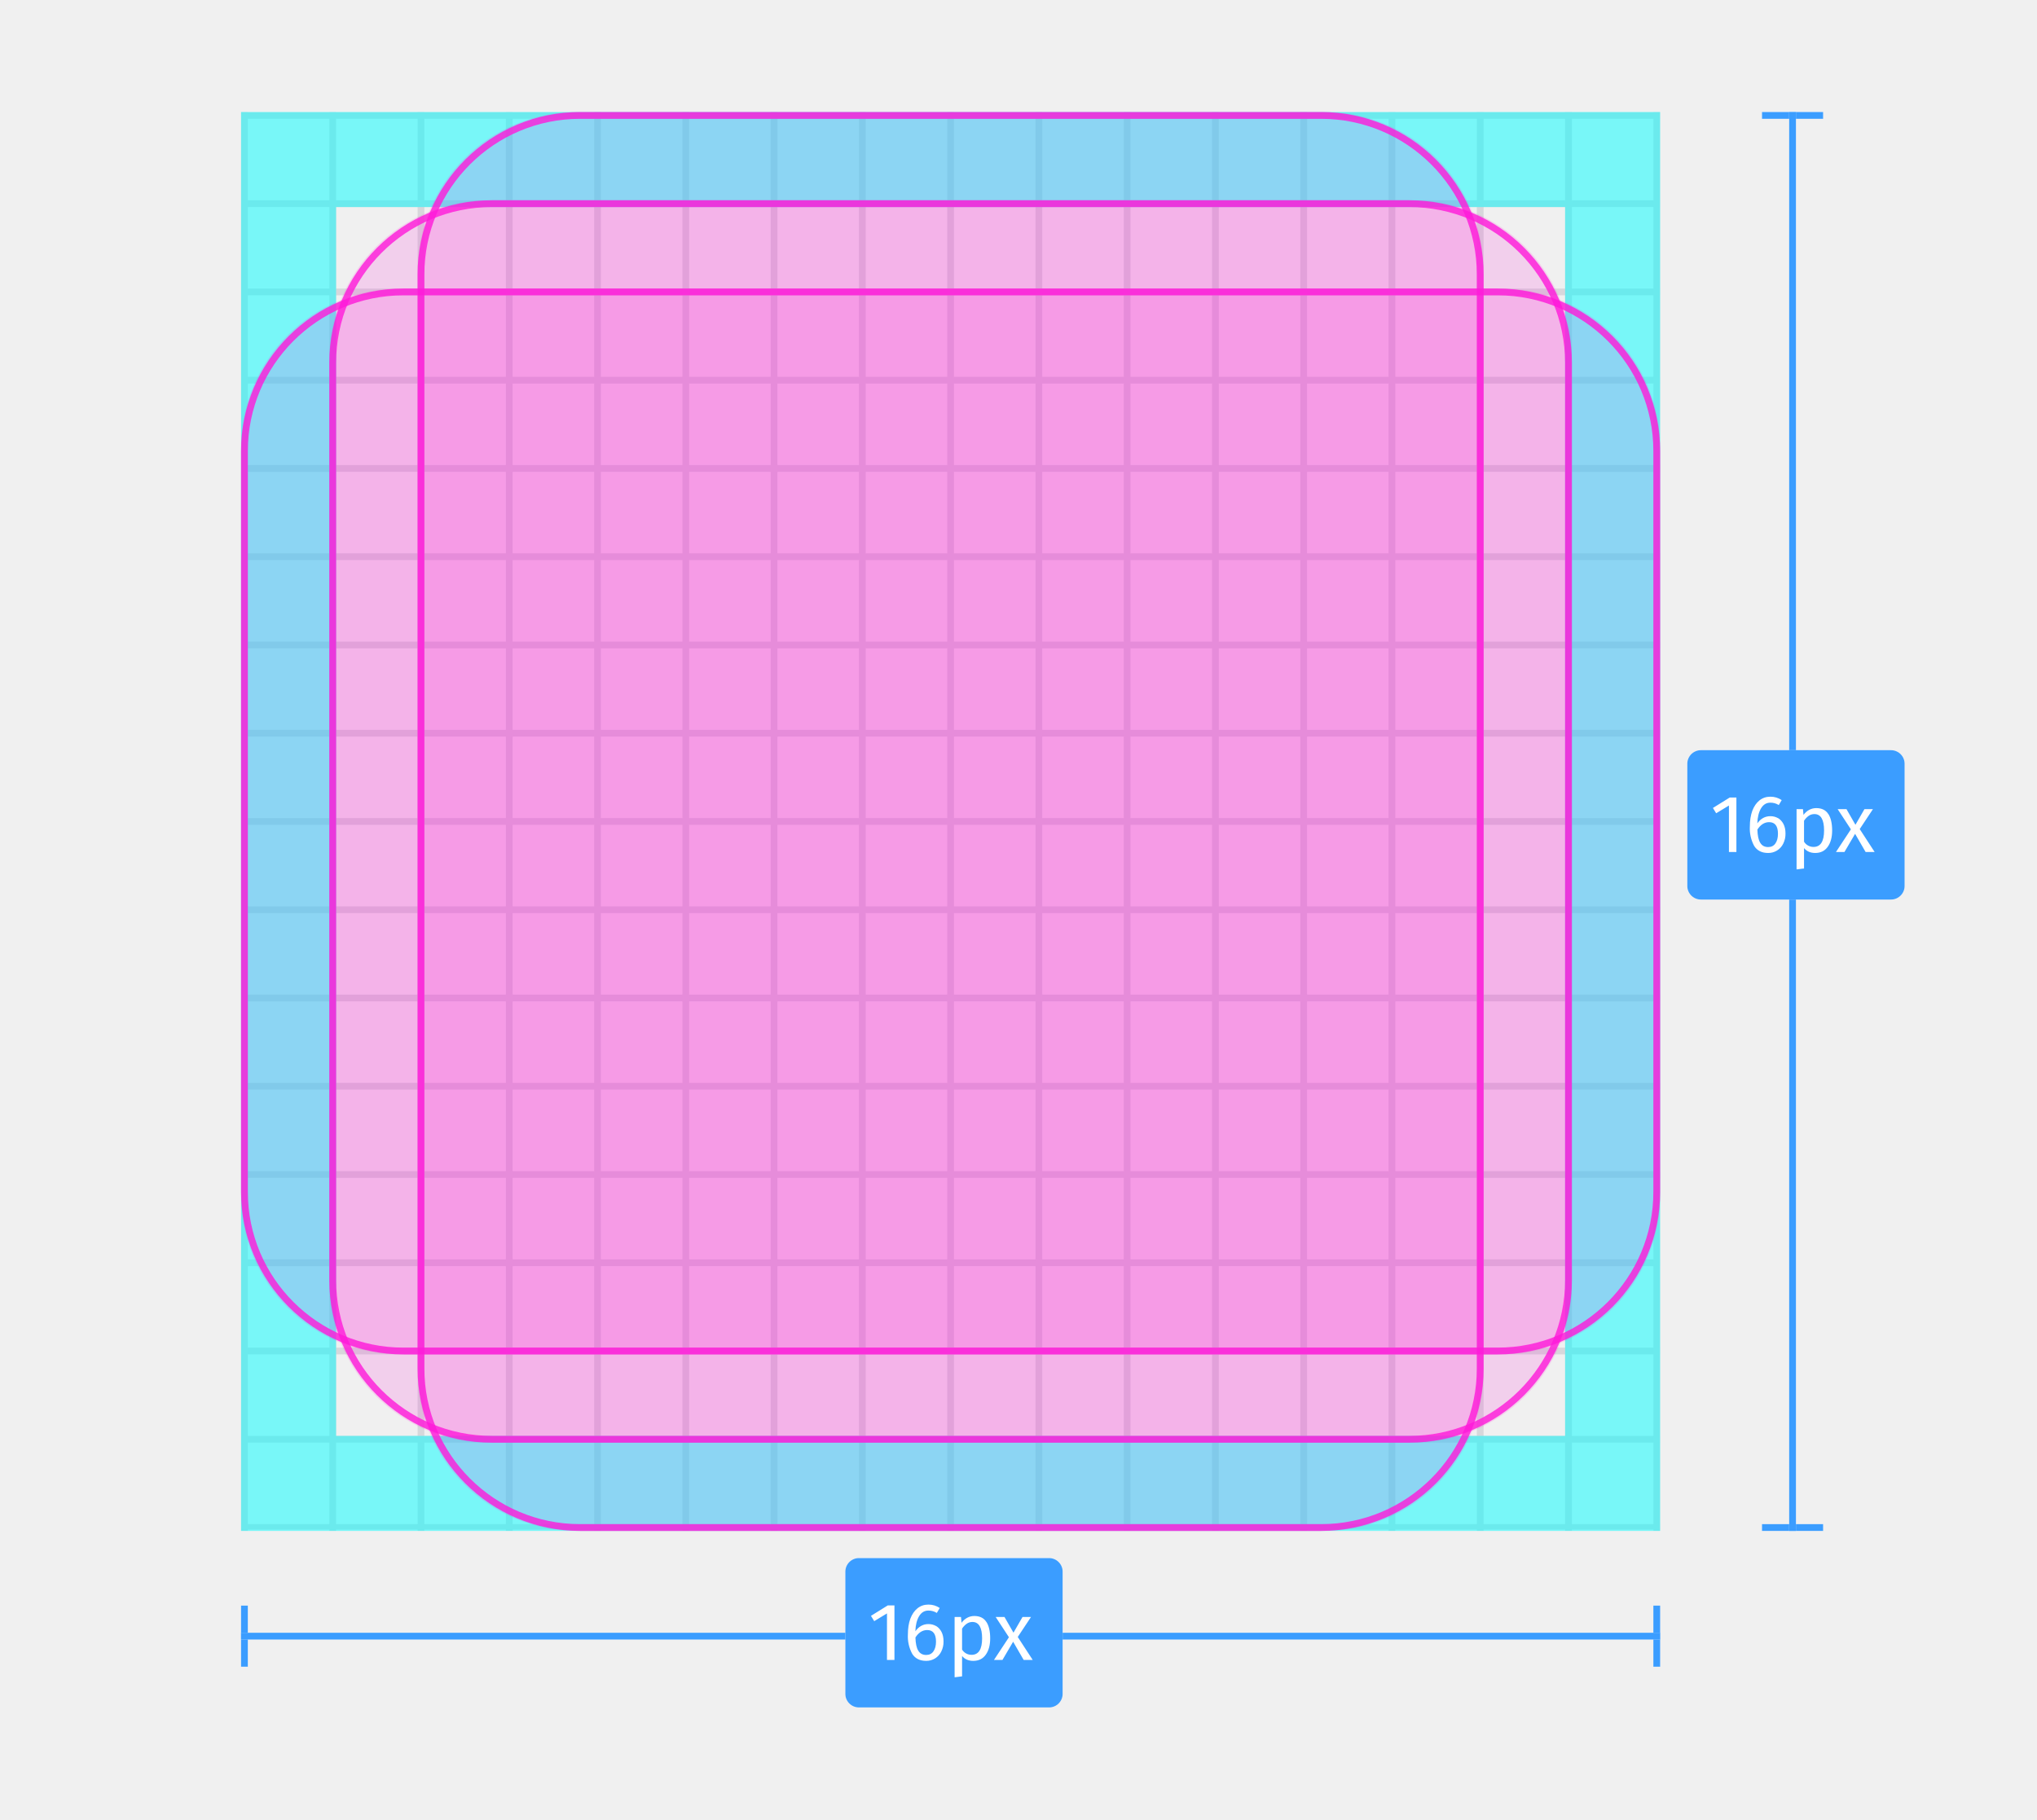
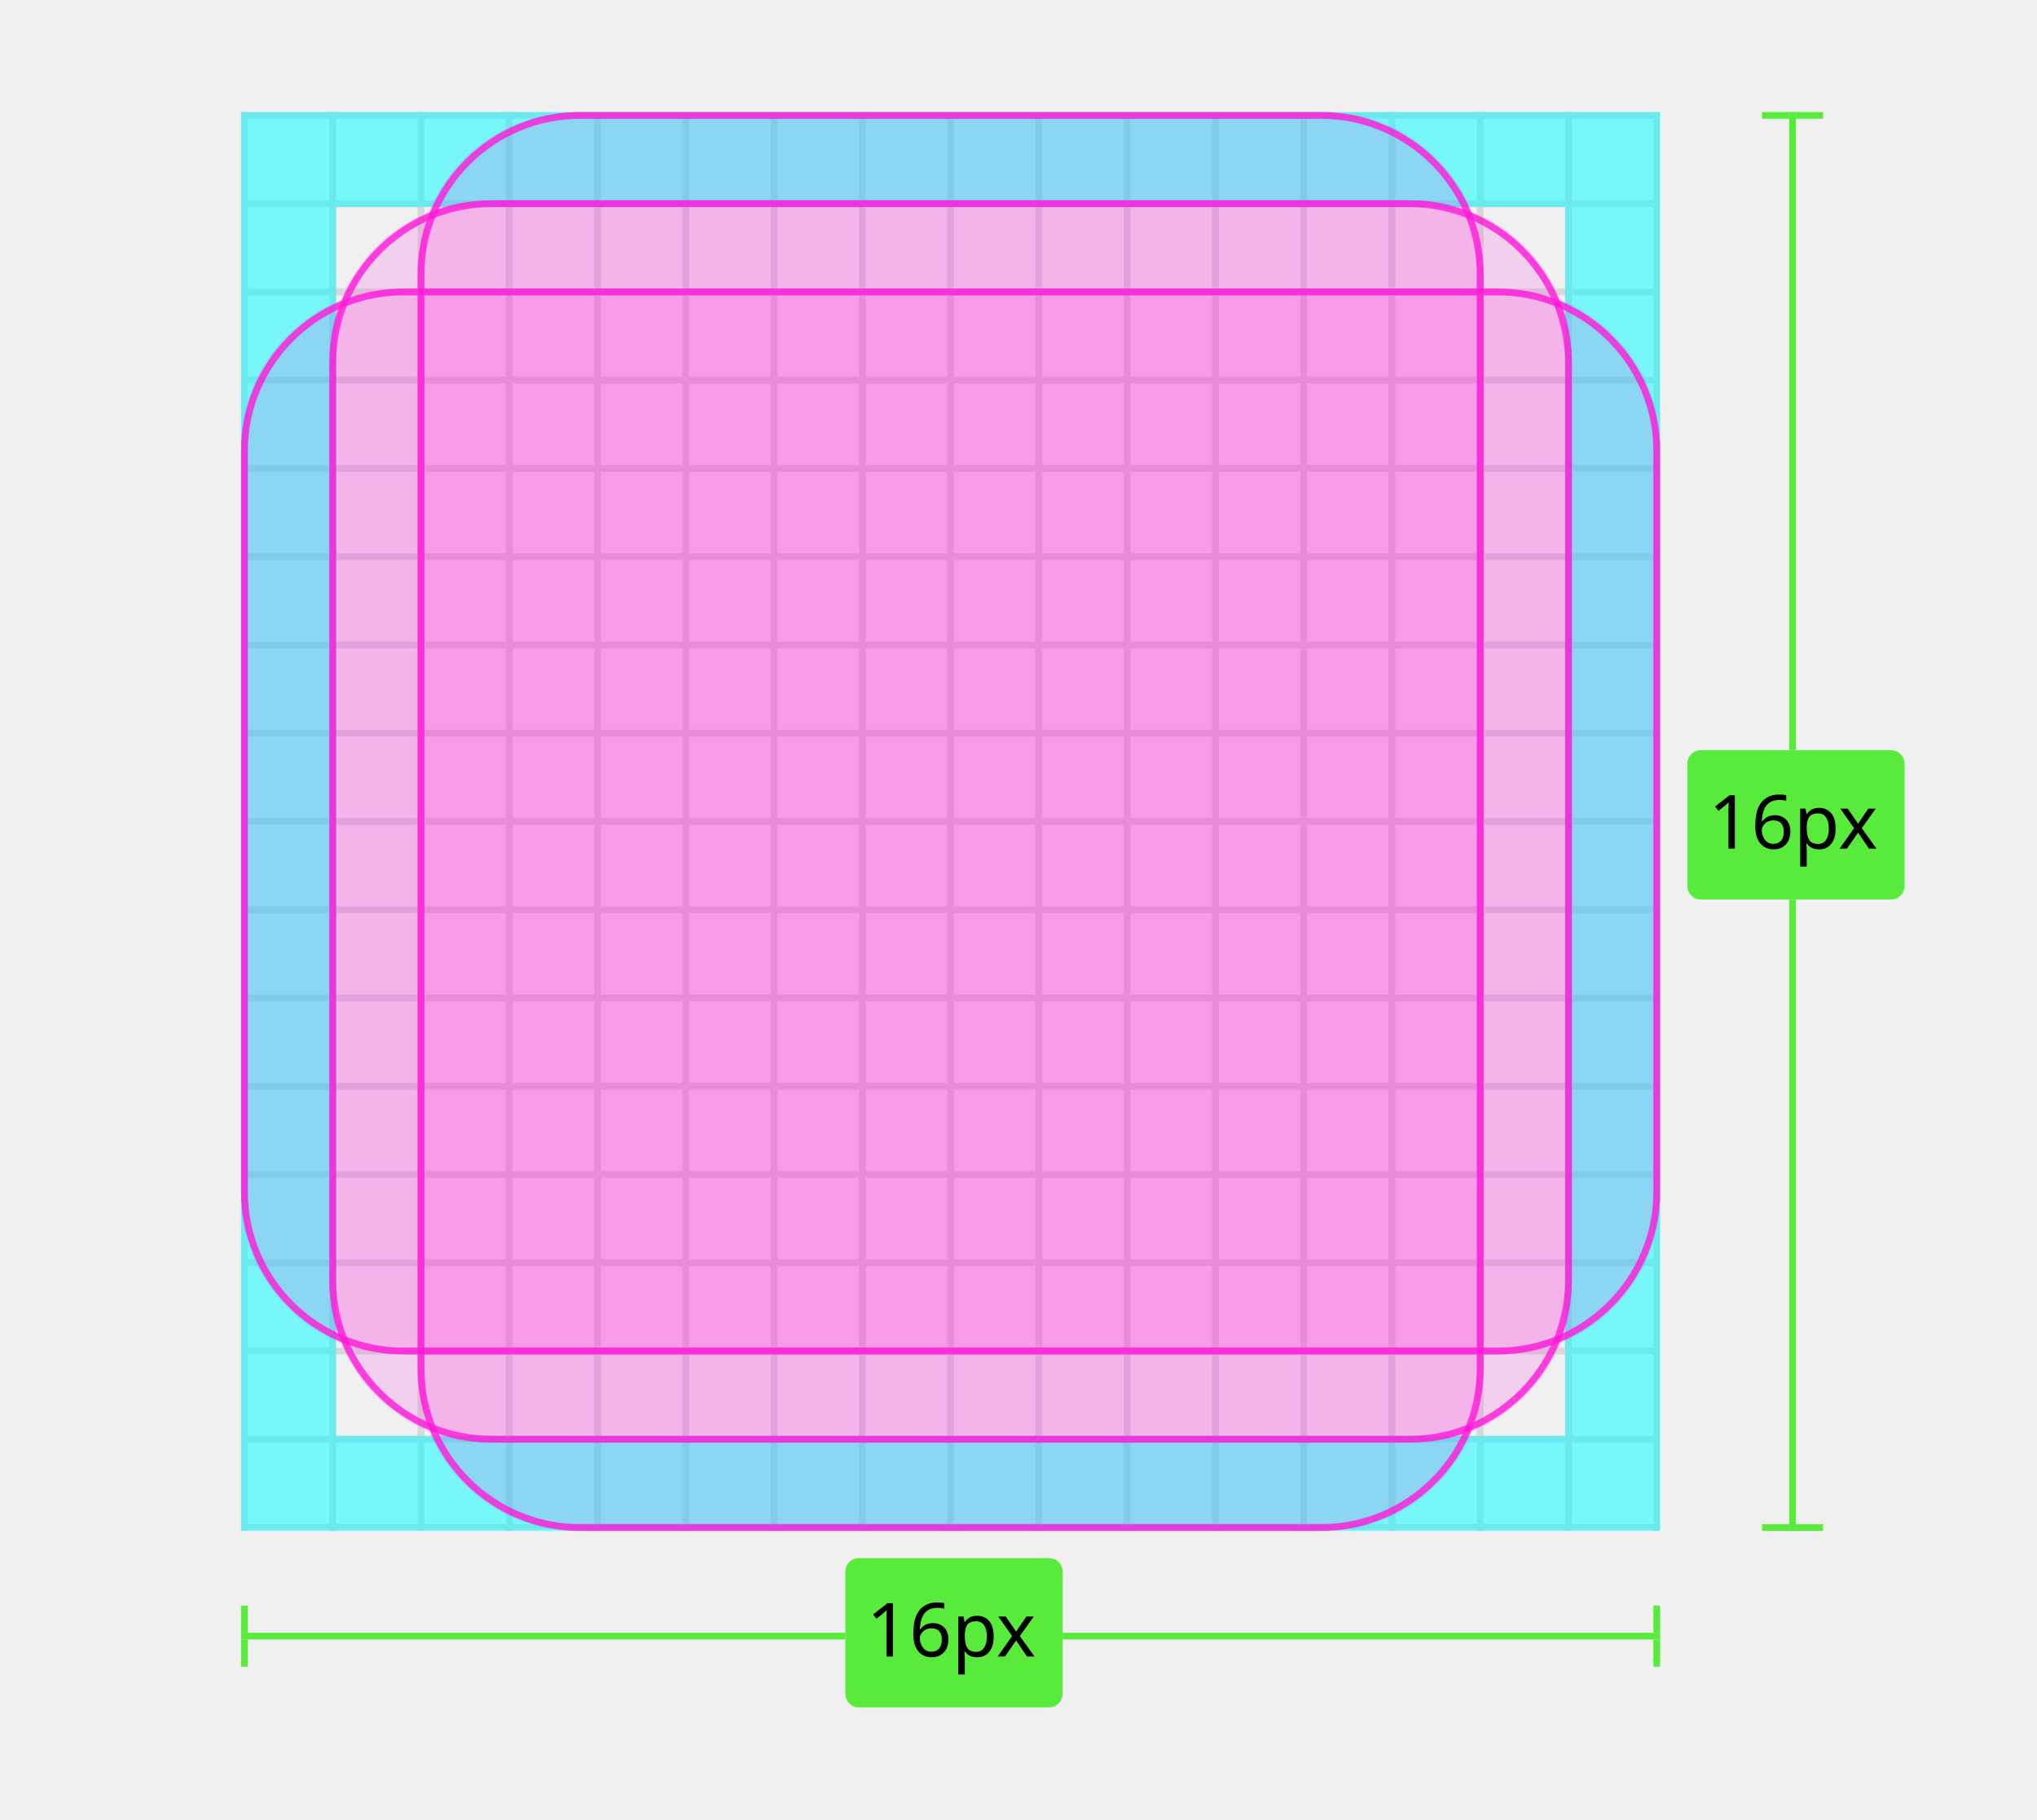
- <svg xmlns="http://www.w3.org/2000/svg" xmlns:xlink="http://www.w3.org/1999/xlink" viewBox="0 0 300 268">
+ <svg xmlns="http://www.w3.org/2000/svg" xmlns:xlink="http://www.w3.org/1999/xlink" width="300" height="268" viewBox="0 0 300 268">
  <defs>
    <polygon id="grid-a" points="0 0 209 0 209 209 0 209" />
    <polygon id="grid-c" points="0 0 209 0 209 208.791 0 208.791" />
    <polygon id="grid-e" points="0 0 209 0 209 208.791 0 208.791" />
    <polygon id="grid-g" points="0 0 209 0 209 208.791 0 208.791" />
    <polygon id="grid-i" points="0 0 209 0 209 208.791 0 208.791" />
    <polygon id="grid-k" points="0 0 209 0 209 208.791 0 208.791" />
    <polygon id="grid-m" points="0 0 209 0 209 208.791 0 208.791" />
    <polygon id="grid-o" points="0 0 209 0 209 208.791 0 208.791" />
    <polygon id="grid-q" points="0 0 209 0 209 208.791 0 208.791" />
    <polygon id="grid-s" points="0 0 209 0 209 208.791 0 208.791" />
    <polygon id="grid-u" points="0 0 209 0 209 208.791 0 208.791" />
    <polygon id="grid-w" points="0 0 209 0 209 208.791 0 208.791" />
    <polygon id="grid-y" points="0 0 209 0 209 208.791 0 208.791" />
    <polygon id="grid-A" points="0 0 209 0 209 208.791 0 208.791" />
    <polygon id="grid-C" points="0 0 209 0 209 208.791 0 208.791" />
    <polygon id="grid-E" points="0 0 209 0 209 208.791 0 208.791" />
    <polygon id="grid-G" points="0 0 209 0 209 208.791 0 208.791" />
    <polygon id="grid-I" points="0 0 209 0 209 208.791 0 208.791" />
    <polygon id="grid-K" points="0 0 209 0 209 209 0 209" />
    <polygon id="grid-M" points="0 0 209 0 209 209 0 209" />
    <polygon id="grid-O" points="0 0 209 0 209 209 0 209" />
    <polygon id="grid-Q" points="0 0 209 0 209 209 0 209" />
    <polygon id="grid-S" points="0 0 209 0 209 209 0 209" />
    <polygon id="grid-U" points="0 0 209 0 209 209 0 209" />
    <polygon id="grid-W" points="0 0 209 0 209 209 0 209" />
    <polygon id="grid-Y" points="0 0 209 0 209 209 0 209" />
    <polygon id="grid-aa" points="0 0 209 0 209 209 0 209" />
    <polygon id="grid-ac" points="0 0 209 0 209 209 0 209" />
    <polygon id="grid-ae" points="0 0 209 0 209 209 0 209" />
    <polygon id="grid-ag" points="0 0 209 0 209 209 0 209" />
    <polygon id="grid-ai" points="0 0 209 0 209 209 0 209" />
    <polygon id="grid-ak" points="0 0 209 0 209 209 0 209" />
    <polygon id="grid-am" points="0 0 209 0 209 209 0 209" />
    <polygon id="grid-ao" points="0 0 209 0 209 209 0 209" />
    <polygon id="grid-aq" points="0 0 209 0 209 209 0 209" />
  </defs>
-   <g fill="none" fill-rule="evenodd" transform="translate(35 16)">
-     <g transform="translate(.5 .5)">
-       <mask id="grid-b" fill="#fff">
-         <use xlink:href="#grid-a" />
-       </mask>
-       <g mask="url(#grid-b)">
-         <mask id="grid-d" fill="#fff">
-           <use xlink:href="#grid-c" />
-         </mask>
-         <rect width="209" height="1" fill="#D7D7DB" fill-rule="nonzero" mask="url(#grid-d)" />
-         <mask id="grid-f" fill="#fff">
-           <use xlink:href="#grid-e" />
-         </mask>
-         <rect width="209" height="1" y="13" fill="#D7D7DB" fill-rule="nonzero" mask="url(#grid-f)" />
-         <mask id="grid-h" fill="#fff">
-           <use xlink:href="#grid-g" />
-         </mask>
-         <rect width="209" height="1" y="26" fill="#D7D7DB" fill-rule="nonzero" mask="url(#grid-h)" />
-         <mask id="grid-j" fill="#fff">
-           <use xlink:href="#grid-i" />
-         </mask>
-         <rect width="209" height="1" y="39" fill="#D7D7DB" fill-rule="nonzero" mask="url(#grid-j)" />
-         <mask id="grid-l" fill="#fff">
-           <use xlink:href="#grid-k" />
-         </mask>
-         <rect width="209" height="1" y="52" fill="#D7D7DB" fill-rule="nonzero" mask="url(#grid-l)" />
-         <mask id="grid-n" fill="#fff">
-           <use xlink:href="#grid-m" />
-         </mask>
-         <rect width="209" height="1" y="65" fill="#D7D7DB" fill-rule="nonzero" mask="url(#grid-n)" />
-         <g>
-           <mask id="grid-p" fill="#fff">
-             <use xlink:href="#grid-o" />
-           </mask>
-           <rect width="209" height="1" y="78" fill="#D7D7DB" fill-rule="nonzero" mask="url(#grid-p)" />
-         </g>
-         <g>
-           <mask id="grid-r" fill="#fff">
-             <use xlink:href="#grid-q" />
-           </mask>
-           <rect width="209" height="1" y="91" fill="#D7D7DB" fill-rule="nonzero" mask="url(#grid-r)" />
-         </g>
-         <g>
-           <mask id="grid-t" fill="#fff">
-             <use xlink:href="#grid-s" />
-           </mask>
-           <rect width="209" height="1" y="104" fill="#D7D7DB" fill-rule="nonzero" mask="url(#grid-t)" />
-         </g>
-         <g>
-           <mask id="grid-v" fill="#fff">
-             <use xlink:href="#grid-u" />
-           </mask>
-           <rect width="209" height="1" y="117" fill="#D7D7DB" fill-rule="nonzero" mask="url(#grid-v)" />
-         </g>
-         <g>
-           <mask id="grid-x" fill="#fff">
-             <use xlink:href="#grid-w" />
-           </mask>
-           <rect width="209" height="1" y="130" fill="#D7D7DB" fill-rule="nonzero" mask="url(#grid-x)" />
-         </g>
-         <g>
-           <mask id="grid-z" fill="#fff">
-             <use xlink:href="#grid-y" />
-           </mask>
-           <rect width="209" height="1" y="143" fill="#D7D7DB" fill-rule="nonzero" mask="url(#grid-z)" />
-         </g>
-         <g>
-           <mask id="grid-B" fill="#fff">
-             <use xlink:href="#grid-A" />
-           </mask>
-           <rect width="209" height="1" y="156" fill="#D7D7DB" fill-rule="nonzero" mask="url(#grid-B)" />
-         </g>
-         <g>
-           <mask id="grid-D" fill="#fff">
-             <use xlink:href="#grid-C" />
-           </mask>
-           <rect width="209" height="1" y="169" fill="#D7D7DB" fill-rule="nonzero" mask="url(#grid-D)" />
-         </g>
-         <g>
-           <mask id="grid-F" fill="#fff">
-             <use xlink:href="#grid-E" />
-           </mask>
-           <rect width="209" height="1" y="182" fill="#D7D7DB" fill-rule="nonzero" mask="url(#grid-F)" />
-         </g>
-         <g>
-           <mask id="grid-H" fill="#fff">
-             <use xlink:href="#grid-G" />
-           </mask>
-           <rect width="209" height="1" y="195" fill="#D7D7DB" fill-rule="nonzero" mask="url(#grid-H)" />
-         </g>
-         <g>
-           <mask id="grid-J" fill="#fff">
-             <use xlink:href="#grid-I" />
-           </mask>
-           <rect width="209" height="1" y="208" fill="#D7D7DB" fill-rule="nonzero" mask="url(#grid-J)" />
+   <g fill="none" fill-rule="evenodd">
+     <g transform="translate(35 16)">
+       <g transform="translate(.5 .5)">
+         <mask id="grid-b" fill="#fff">
+           <use xlink:href="#grid-a" />
+         </mask>
+         <g mask="url(#grid-b)">
+           <mask id="grid-d" fill="#fff">
+             <use xlink:href="#grid-c" />
+           </mask>
+           <rect width="209" height="1" fill="#D7D7DB" fill-rule="nonzero" mask="url(#grid-d)" />
+           <mask id="grid-f" fill="#fff">
+             <use xlink:href="#grid-e" />
+           </mask>
+           <rect width="209" height="1" y="13" fill="#D7D7DB" fill-rule="nonzero" mask="url(#grid-f)" />
+           <mask id="grid-h" fill="#fff">
+             <use xlink:href="#grid-g" />
+           </mask>
+           <rect width="209" height="1" y="26" fill="#D7D7DB" fill-rule="nonzero" mask="url(#grid-h)" />
+           <mask id="grid-j" fill="#fff">
+             <use xlink:href="#grid-i" />
+           </mask>
+           <rect width="209" height="1" y="39" fill="#D7D7DB" fill-rule="nonzero" mask="url(#grid-j)" />
+           <mask id="grid-l" fill="#fff">
+             <use xlink:href="#grid-k" />
+           </mask>
+           <rect width="209" height="1" y="52" fill="#D7D7DB" fill-rule="nonzero" mask="url(#grid-l)" />
+           <mask id="grid-n" fill="#fff">
+             <use xlink:href="#grid-m" />
+           </mask>
+           <rect width="209" height="1" y="65" fill="#D7D7DB" fill-rule="nonzero" mask="url(#grid-n)" />
+           <g>
+             <mask id="grid-p" fill="#fff">
+               <use xlink:href="#grid-o" />
+             </mask>
+             <rect width="209" height="1" y="78" fill="#D7D7DB" fill-rule="nonzero" mask="url(#grid-p)" />
+           </g>
+           <g>
+             <mask id="grid-r" fill="#fff">
+               <use xlink:href="#grid-q" />
+             </mask>
+             <rect width="209" height="1" y="91" fill="#D7D7DB" fill-rule="nonzero" mask="url(#grid-r)" />
+           </g>
+           <g>
+             <mask id="grid-t" fill="#fff">
+               <use xlink:href="#grid-s" />
+             </mask>
+             <rect width="209" height="1" y="104" fill="#D7D7DB" fill-rule="nonzero" mask="url(#grid-t)" />
+           </g>
+           <g>
+             <mask id="grid-v" fill="#fff">
+               <use xlink:href="#grid-u" />
+             </mask>
+             <rect width="209" height="1" y="117" fill="#D7D7DB" fill-rule="nonzero" mask="url(#grid-v)" />
+           </g>
+           <g>
+             <mask id="grid-x" fill="#fff">
+               <use xlink:href="#grid-w" />
+             </mask>
+             <rect width="209" height="1" y="130" fill="#D7D7DB" fill-rule="nonzero" mask="url(#grid-x)" />
+           </g>
+           <g>
+             <mask id="grid-z" fill="#fff">
+               <use xlink:href="#grid-y" />
+             </mask>
+             <rect width="209" height="1" y="143" fill="#D7D7DB" fill-rule="nonzero" mask="url(#grid-z)" />
+           </g>
+           <g>
+             <mask id="grid-B" fill="#fff">
+               <use xlink:href="#grid-A" />
+             </mask>
+             <rect width="209" height="1" y="156" fill="#D7D7DB" fill-rule="nonzero" mask="url(#grid-B)" />
+           </g>
+           <g>
+             <mask id="grid-D" fill="#fff">
+               <use xlink:href="#grid-C" />
+             </mask>
+             <rect width="209" height="1" y="169" fill="#D7D7DB" fill-rule="nonzero" mask="url(#grid-D)" />
+           </g>
+           <g>
+             <mask id="grid-F" fill="#fff">
+               <use xlink:href="#grid-E" />
+             </mask>
+             <rect width="209" height="1" y="182" fill="#D7D7DB" fill-rule="nonzero" mask="url(#grid-F)" />
+           </g>
+           <g>
+             <mask id="grid-H" fill="#fff">
+               <use xlink:href="#grid-G" />
+             </mask>
+             <rect width="209" height="1" y="195" fill="#D7D7DB" fill-rule="nonzero" mask="url(#grid-H)" />
+           </g>
+           <g>
+             <mask id="grid-J" fill="#fff">
+               <use xlink:href="#grid-I" />
+             </mask>
+             <rect width="209" height="1" y="208" fill="#D7D7DB" fill-rule="nonzero" mask="url(#grid-J)" />
+           </g>
+         </g>
+         <mask id="grid-L" fill="#fff">
+           <use xlink:href="#grid-K" />
+         </mask>
+         <rect width="1" height="209" fill="#D7D7DB" fill-rule="nonzero" mask="url(#grid-L)" />
+         <mask id="grid-N" fill="#fff">
+           <use xlink:href="#grid-M" />
+         </mask>
+         <rect width="1" height="209" x="13" fill="#D7D7DB" fill-rule="nonzero" mask="url(#grid-N)" />
+         <mask id="grid-P" fill="#fff">
+           <use xlink:href="#grid-O" />
+         </mask>
+         <rect width="1" height="209" x="26" fill="#D7D7DB" fill-rule="nonzero" mask="url(#grid-P)" />
+         <mask id="grid-R" fill="#fff">
+           <use xlink:href="#grid-Q" />
+         </mask>
+         <rect width="1" height="209" x="39" fill="#D7D7DB" fill-rule="nonzero" mask="url(#grid-R)" />
+         <mask id="grid-T" fill="#fff">
+           <use xlink:href="#grid-S" />
+         </mask>
+         <rect width="1" height="209" x="52" fill="#D7D7DB" fill-rule="nonzero" mask="url(#grid-T)" />
+         <mask id="grid-V" fill="#fff">
+           <use xlink:href="#grid-U" />
+         </mask>
+         <rect width="1" height="209" x="65" fill="#D7D7DB" fill-rule="nonzero" mask="url(#grid-V)" />
+         <mask id="grid-X" fill="#fff">
+           <use xlink:href="#grid-W" />
+         </mask>
+         <rect width="1" height="209" x="78" fill="#D7D7DB" fill-rule="nonzero" mask="url(#grid-X)" />
+         <g>
+           <mask id="grid-Z" fill="#fff">
+             <use xlink:href="#grid-Y" />
+           </mask>
+           <rect width="1" height="209" x="91" fill="#D7D7DB" fill-rule="nonzero" mask="url(#grid-Z)" />
+         </g>
+         <g>
+           <mask id="grid-ab" fill="#fff">
+             <use xlink:href="#grid-aa" />
+           </mask>
+           <rect width="1" height="209" x="104" fill="#D7D7DB" fill-rule="nonzero" mask="url(#grid-ab)" />
+         </g>
+         <g>
+           <mask id="grid-ad" fill="#fff">
+             <use xlink:href="#grid-ac" />
+           </mask>
+           <rect width="1" height="209" x="117" fill="#D7D7DB" fill-rule="nonzero" mask="url(#grid-ad)" />
+         </g>
+         <g>
+           <mask id="grid-af" fill="#fff">
+             <use xlink:href="#grid-ae" />
+           </mask>
+           <rect width="1" height="209" x="130" fill="#D7D7DB" fill-rule="nonzero" mask="url(#grid-af)" />
+         </g>
+         <g>
+           <mask id="grid-ah" fill="#fff">
+             <use xlink:href="#grid-ag" />
+           </mask>
+           <rect width="1" height="209" x="143" fill="#D7D7DB" fill-rule="nonzero" mask="url(#grid-ah)" />
+         </g>
+         <g>
+           <mask id="grid-aj" fill="#fff">
+             <use xlink:href="#grid-ai" />
+           </mask>
+           <rect width="1" height="209" x="156" fill="#D7D7DB" fill-rule="nonzero" mask="url(#grid-aj)" />
+         </g>
+         <g>
+           <mask id="grid-al" fill="#fff">
+             <use xlink:href="#grid-ak" />
+           </mask>
+           <rect width="1" height="209" x="169" fill="#D7D7DB" fill-rule="nonzero" mask="url(#grid-al)" />
+         </g>
+         <g>
+           <mask id="grid-an" fill="#fff">
+             <use xlink:href="#grid-am" />
+           </mask>
+           <rect width="1" height="209" x="182" fill="#D7D7DB" fill-rule="nonzero" mask="url(#grid-an)" />
+         </g>
+         <g>
+           <mask id="grid-ap" fill="#fff">
+             <use xlink:href="#grid-ao" />
+           </mask>
+           <rect width="1" height="209" x="195" fill="#D7D7DB" fill-rule="nonzero" mask="url(#grid-ap)" />
+         </g>
+         <g>
+           <mask id="grid-ar" fill="#fff">
+             <use xlink:href="#grid-aq" />
+           </mask>
+           <rect width="1" height="209" x="208" fill="#D7D7DB" fill-rule="nonzero" mask="url(#grid-ar)" />
+         </g>
+         <rect width="195" height="195" x="7" y="7" stroke="#00FEFF" stroke-width="14" opacity=".5" />
+         <g transform="translate(0 26)">
+           <rect width="209" height="157" fill="#FF1AD9" fill-opacity=".15" fill-rule="nonzero" rx="23.44" />
+           <rect width="208" height="156" x=".5" y=".5" stroke="#FF1AD9" stroke-opacity=".8" rx="23.44" />
+         </g>
+         <g transform="rotate(90 91.5 91.5)">
+           <rect width="209" height="157" fill="#FF1AD9" fill-opacity=".15" fill-rule="nonzero" rx="23.44" />
+           <rect width="208" height="156" x=".5" y=".5" stroke="#FF1AD9" stroke-opacity=".8" rx="23.44" />
+         </g>
+         <g transform="rotate(90 91.5 104.5)">
+           <rect width="183" height="183" fill="#FF1AD9" fill-opacity=".15" fill-rule="nonzero" rx="23.44" />
+           <rect width="182" height="182" x=".5" y=".5" stroke="#FF1AD9" stroke-opacity=".8" rx="23.44" />
        </g>
      </g>
-       <mask id="grid-L" fill="#fff">
-         <use xlink:href="#grid-K" />
-       </mask>
-       <rect width="1" height="209" fill="#D7D7DB" fill-rule="nonzero" mask="url(#grid-L)" />
-       <mask id="grid-N" fill="#fff">
-         <use xlink:href="#grid-M" />
-       </mask>
-       <rect width="1" height="209" x="13" fill="#D7D7DB" fill-rule="nonzero" mask="url(#grid-N)" />
-       <mask id="grid-P" fill="#fff">
-         <use xlink:href="#grid-O" />
-       </mask>
-       <rect width="1" height="209" x="26" fill="#D7D7DB" fill-rule="nonzero" mask="url(#grid-P)" />
-       <mask id="grid-R" fill="#fff">
-         <use xlink:href="#grid-Q" />
-       </mask>
-       <rect width="1" height="209" x="39" fill="#D7D7DB" fill-rule="nonzero" mask="url(#grid-R)" />
-       <mask id="grid-T" fill="#fff">
-         <use xlink:href="#grid-S" />
-       </mask>
-       <rect width="1" height="209" x="52" fill="#D7D7DB" fill-rule="nonzero" mask="url(#grid-T)" />
-       <mask id="grid-V" fill="#fff">
-         <use xlink:href="#grid-U" />
-       </mask>
-       <rect width="1" height="209" x="65" fill="#D7D7DB" fill-rule="nonzero" mask="url(#grid-V)" />
-       <mask id="grid-X" fill="#fff">
-         <use xlink:href="#grid-W" />
-       </mask>
-       <rect width="1" height="209" x="78" fill="#D7D7DB" fill-rule="nonzero" mask="url(#grid-X)" />
-       <g>
-         <mask id="grid-Z" fill="#fff">
-           <use xlink:href="#grid-Y" />
-         </mask>
-         <rect width="1" height="209" x="91" fill="#D7D7DB" fill-rule="nonzero" mask="url(#grid-Z)" />
+       <g fill-rule="nonzero" transform="translate(.5 98.5)">
+         <rect width="1" height="9" fill="#FFF" transform="translate(0 122)" />
+         <rect width="1" height="9" y="122" fill="#30E60B" fill-opacity=".8" />
+         <rect width="1" height="9" fill="#FFF" transform="translate(208 122)" />
+         <rect width="1" height="9" fill="#30E60B" fill-opacity=".8" transform="translate(208 122)" />
+         <rect width="209" height="1" fill="#FFF" transform="translate(0 126)" />
+         <rect width="209" height="1" fill="#30E60B" fill-opacity=".8" transform="translate(0 126)" />
+         <g transform="translate(89 115)">
+           <rect width="32" height="22" fill="#FFF" rx="2" />
+           <rect width="32" height="22" fill="#30E60B" fill-opacity=".8" rx="2" />
+         </g>
      </g>
-       <g>
-         <mask id="grid-ab" fill="#fff">
-           <use xlink:href="#grid-aa" />
-         </mask>
-         <rect width="1" height="209" x="104" fill="#D7D7DB" fill-rule="nonzero" mask="url(#grid-ab)" />
-       </g>
-       <g>
-         <mask id="grid-ad" fill="#fff">
-           <use xlink:href="#grid-ac" />
-         </mask>
-         <rect width="1" height="209" x="117" fill="#D7D7DB" fill-rule="nonzero" mask="url(#grid-ad)" />
-       </g>
-       <g>
-         <mask id="grid-af" fill="#fff">
-           <use xlink:href="#grid-ae" />
-         </mask>
-         <rect width="1" height="209" x="130" fill="#D7D7DB" fill-rule="nonzero" mask="url(#grid-af)" />
-       </g>
-       <g>
-         <mask id="grid-ah" fill="#fff">
-           <use xlink:href="#grid-ag" />
-         </mask>
-         <rect width="1" height="209" x="143" fill="#D7D7DB" fill-rule="nonzero" mask="url(#grid-ah)" />
-       </g>
-       <g>
-         <mask id="grid-aj" fill="#fff">
-           <use xlink:href="#grid-ai" />
-         </mask>
-         <rect width="1" height="209" x="156" fill="#D7D7DB" fill-rule="nonzero" mask="url(#grid-aj)" />
-       </g>
-       <g>
-         <mask id="grid-al" fill="#fff">
-           <use xlink:href="#grid-ak" />
-         </mask>
-         <rect width="1" height="209" x="169" fill="#D7D7DB" fill-rule="nonzero" mask="url(#grid-al)" />
-       </g>
-       <g>
-         <mask id="grid-an" fill="#fff">
-           <use xlink:href="#grid-am" />
-         </mask>
-         <rect width="1" height="209" x="182" fill="#D7D7DB" fill-rule="nonzero" mask="url(#grid-an)" />
-       </g>
-       <g>
-         <mask id="grid-ap" fill="#fff">
-           <use xlink:href="#grid-ao" />
-         </mask>
-         <rect width="1" height="209" x="195" fill="#D7D7DB" fill-rule="nonzero" mask="url(#grid-ap)" />
-       </g>
-       <g>
-         <mask id="grid-ar" fill="#fff">
-           <use xlink:href="#grid-aq" />
-         </mask>
-         <rect width="1" height="209" x="208" fill="#D7D7DB" fill-rule="nonzero" mask="url(#grid-ar)" />
-       </g>
-       <rect width="195" height="195" x="7" y="7" stroke="#00FEFF" stroke-width="14" opacity=".5" />
-       <g transform="translate(0 26)">
-         <rect width="209" height="157" fill="#FF1AD9" fill-opacity=".15" fill-rule="nonzero" rx="23.44" />
-         <rect width="208" height="156" x=".5" y=".5" stroke="#FF1AD9" stroke-opacity=".8" rx="23.44" />
-       </g>
-       <g transform="rotate(90 91.5 91.5)">
-         <rect width="209" height="157" fill="#FF1AD9" fill-opacity=".15" fill-rule="nonzero" rx="23.44" />
-         <rect width="208" height="156" x=".5" y=".5" stroke="#FF1AD9" stroke-opacity=".8" rx="23.44" />
-       </g>
-       <g transform="rotate(90 91.5 104.5)">
-         <rect width="183" height="183" fill="#FF1AD9" fill-opacity=".15" fill-rule="nonzero" rx="23.44" />
-         <rect width="182" height="182" x=".5" y=".5" stroke="#FF1AD9" stroke-opacity=".8" rx="23.44" />
+       <g fill-rule="nonzero" transform="translate(213.5 .5)">
+         <rect width="9" height="1" fill="#FFF" transform="translate(11)" />
+         <rect width="9" height="1" fill="#30E60B" fill-opacity=".8" transform="translate(11)" />
+         <rect width="9" height="1" fill="#FFF" transform="translate(11 208)" />
+         <rect width="9" height="1" fill="#30E60B" fill-opacity=".8" transform="translate(11 208)" />
+         <rect width="1" height="209" fill="#FFF" transform="translate(15)" />
+         <rect width="1" height="209" fill="#30E60B" fill-opacity=".8" transform="translate(15)" />
+         <g transform="translate(0 94)">
+           <rect width="32" height="22" fill="#FFF" rx="2" />
+           <rect width="32" height="22" fill="#30E60B" fill-opacity=".8" rx="2" />
+         </g>
      </g>
    </g>
-     <g fill-rule="nonzero" transform="translate(.5 213.5)">
-       <rect width="1" height="9" fill="#FFF" transform="translate(0 7)" />
-       <rect width="1" height="9" fill="#0A84FF" fill-opacity=".8" transform="translate(0 7)" />
-       <rect width="1" height="9" fill="#FFF" transform="translate(208 7)" />
-       <rect width="1" height="9" fill="#0A84FF" fill-opacity=".8" transform="translate(208 7)" />
-       <rect width="209" height="1" fill="#FFF" transform="translate(0 11)" />
-       <rect width="209" height="1" fill="#0A84FF" fill-opacity=".8" transform="translate(0 11)" />
-       <g transform="translate(89)">
-         <rect width="32" height="22" fill="#FFF" rx="2" />
-         <rect width="32" height="22" fill="#0A84FF" fill-opacity=".8" rx="2" />
-       </g>
-       <path fill="#FFF" d="M96.23,15 L95.13,15 L95.13,8.15 L93.25,9.29 L92.77,8.51 L95.25,6.97 L96.23,6.97 L96.23,15 L96.23,15 Z M102.36,10 C102.69,10.2 102.96,10.49 103.16,10.87 C103.36,11.26 103.46,11.72 103.46,12.27 C103.472,12.794 103.355,13.312 103.12,13.78 C102.707,14.622 101.847,15.151 100.91,15.14 C99.97,15.14 99.29,14.8 98.85,14.11 C98.374,13.228 98.152,12.231 98.21,11.23 C98.21,10.36 98.33,9.59 98.57,8.93 C98.82,8.27 99.17,7.76 99.62,7.4 C100.08,7.03 100.62,6.85 101.24,6.85 C101.85,6.85 102.4,7.02 102.9,7.35 L102.47,8.08 C102.098,7.848 101.668,7.726 101.23,7.73 C100.65,7.73 100.2,8 99.86,8.56 C99.53,9.11 99.34,9.85 99.31,10.78 C99.81,10.08 100.45,9.72 101.24,9.72 C101.65,9.72 102.02,9.82 102.36,10.01 L102.36,10 Z M101.97,13.74 C102.22,13.39 102.35,12.91 102.35,12.31 C102.35,11.17 101.91,10.6 101.05,10.6 C100.7,10.6 100.37,10.7 100.08,10.89 C99.78,11.09 99.53,11.36 99.32,11.7 C99.35,12.58 99.48,13.23 99.74,13.64 C99.99,14.06 100.38,14.27 100.91,14.27 C101.37,14.27 101.73,14.09 101.97,13.74 L101.97,13.74 Z M109.77,9.4 C110.14,9.97 110.33,10.78 110.33,11.83 C110.33,12.83 110.11,13.63 109.68,14.23 C109.25,14.84 108.63,15.14 107.84,15.14 C107.14,15.14 106.59,14.9 106.19,14.42 L106.19,17.42 L105.09,17.56 L105.09,8.68 L106.03,8.68 L106.11,9.53 C106.35,9.21 106.63,8.96 106.95,8.79 C107.27,8.619 107.627,8.53 107.99,8.53 C108.79,8.53 109.39,8.82 109.76,9.4 L109.77,9.4 Z M109.14,11.83 C109.14,10.22 108.66,9.41 107.71,9.41 C107.4,9.41 107.11,9.5 106.86,9.68 C106.6,9.87 106.38,10.1 106.19,10.39 L106.19,13.48 C106.489,13.965 107.02,14.257 107.59,14.25 C108.62,14.25 109.14,13.44 109.14,11.83 L109.14,11.83 Z M116.59,15 L115.26,15 L113.71,12.32 L112.14,15 L110.89,15 L113.09,11.66 L111.14,8.68 L112.44,8.68 L113.76,10.99 L115.09,8.68 L116.34,8.68 L114.39,11.62 L116.59,15 Z" />
-     </g>
-     <g fill-rule="nonzero" transform="translate(213.5 .5)">
-       <rect width="9" height="1" fill="#FFF" transform="translate(11)" />
-       <rect width="9" height="1" fill="#0A84FF" fill-opacity=".8" transform="translate(11)" />
-       <rect width="9" height="1" fill="#FFF" transform="translate(11 208)" />
-       <rect width="9" height="1" fill="#0A84FF" fill-opacity=".8" transform="translate(11 208)" />
-       <rect width="1" height="209" fill="#FFF" transform="translate(15)" />
-       <rect width="1" height="209" fill="#0A84FF" fill-opacity=".8" transform="translate(15)" />
-       <g transform="translate(0 94)">
-         <rect width="32" height="22" fill="#FFF" rx="2" />
-         <rect width="32" height="22" fill="#0A84FF" fill-opacity=".8" rx="2" />
-       </g>
-       <path fill="#FFF" d="M7.23,109 L6.13,109 L6.13,102.15 L4.25,103.29 L3.77,102.51 L6.25,100.97 L7.23,100.97 L7.23,109 Z M13.36,104 C13.69,104.2 13.96,104.49 14.16,104.87 C14.36,105.26 14.46,105.72 14.46,106.27 C14.472,106.794 14.355,107.312 14.12,107.78 C13.707,108.622 12.847,109.151 11.91,109.14 C10.97,109.14 10.29,108.8 9.85,108.11 C9.374,107.228 9.152,106.231 9.21,105.23 C9.21,104.36 9.33,103.59 9.57,102.93 C9.82,102.27 10.17,101.76 10.62,101.4 C11.08,101.03 11.62,100.85 12.24,100.85 C12.85,100.85 13.4,101.02 13.9,101.35 L13.47,102.08 C13.098,101.848 12.668,101.726 12.23,101.73 C11.65,101.73 11.2,102 10.86,102.56 C10.53,103.11 10.34,103.85 10.31,104.78 C10.81,104.08 11.45,103.72 12.24,103.72 C12.65,103.72 13.02,103.82 13.36,104.01 L13.36,104 Z M12.97,107.74 C13.22,107.39 13.35,106.91 13.35,106.31 C13.35,105.17 12.91,104.6 12.05,104.6 C11.7,104.6 11.37,104.7 11.08,104.89 C10.78,105.09 10.53,105.36 10.32,105.7 C10.35,106.58 10.48,107.23 10.74,107.64 C10.99,108.06 11.38,108.27 11.91,108.27 C12.37,108.27 12.73,108.09 12.97,107.74 Z M20.77,103.4 C21.14,103.97 21.33,104.78 21.33,105.83 C21.33,106.83 21.11,107.63 20.68,108.23 C20.25,108.84 19.63,109.14 18.84,109.14 C18.14,109.14 17.59,108.9 17.19,108.42 L17.19,111.42 L16.09,111.56 L16.09,102.68 L17.03,102.68 L17.11,103.53 C17.35,103.21 17.63,102.96 17.95,102.79 C18.27,102.619 18.627,102.53 18.99,102.53 C19.79,102.53 20.39,102.82 20.76,103.4 L20.77,103.4 Z M20.14,105.83 C20.14,104.22 19.66,103.41 18.71,103.41 C18.4,103.41 18.11,103.5 17.86,103.68 C17.6,103.87 17.38,104.1 17.19,104.39 L17.19,107.48 C17.489,107.965 18.02,108.257 18.59,108.25 C19.62,108.25 20.14,107.44 20.14,105.83 L20.14,105.83 Z M27.59,109 L26.26,109 L24.71,106.32 L23.14,109 L21.89,109 L24.09,105.66 L22.14,102.68 L23.44,102.68 L24.76,104.99 L26.09,102.68 L27.34,102.68 L25.39,105.62 L27.59,109 L27.59,109 Z" />
-     </g>
+     <text fill="#000" font-family="FiraMono-Medium, Fira Mono" font-size="11" font-weight="400">
+       <tspan x="251.6" y="125">16px</tspan>
+     </text>
+     <text fill="#000" font-family="FiraMono-Medium, Fira Mono" font-size="11" font-weight="400">
+       <tspan x="127.6" y="244">16px</tspan>
+     </text>
  </g>
</svg>
